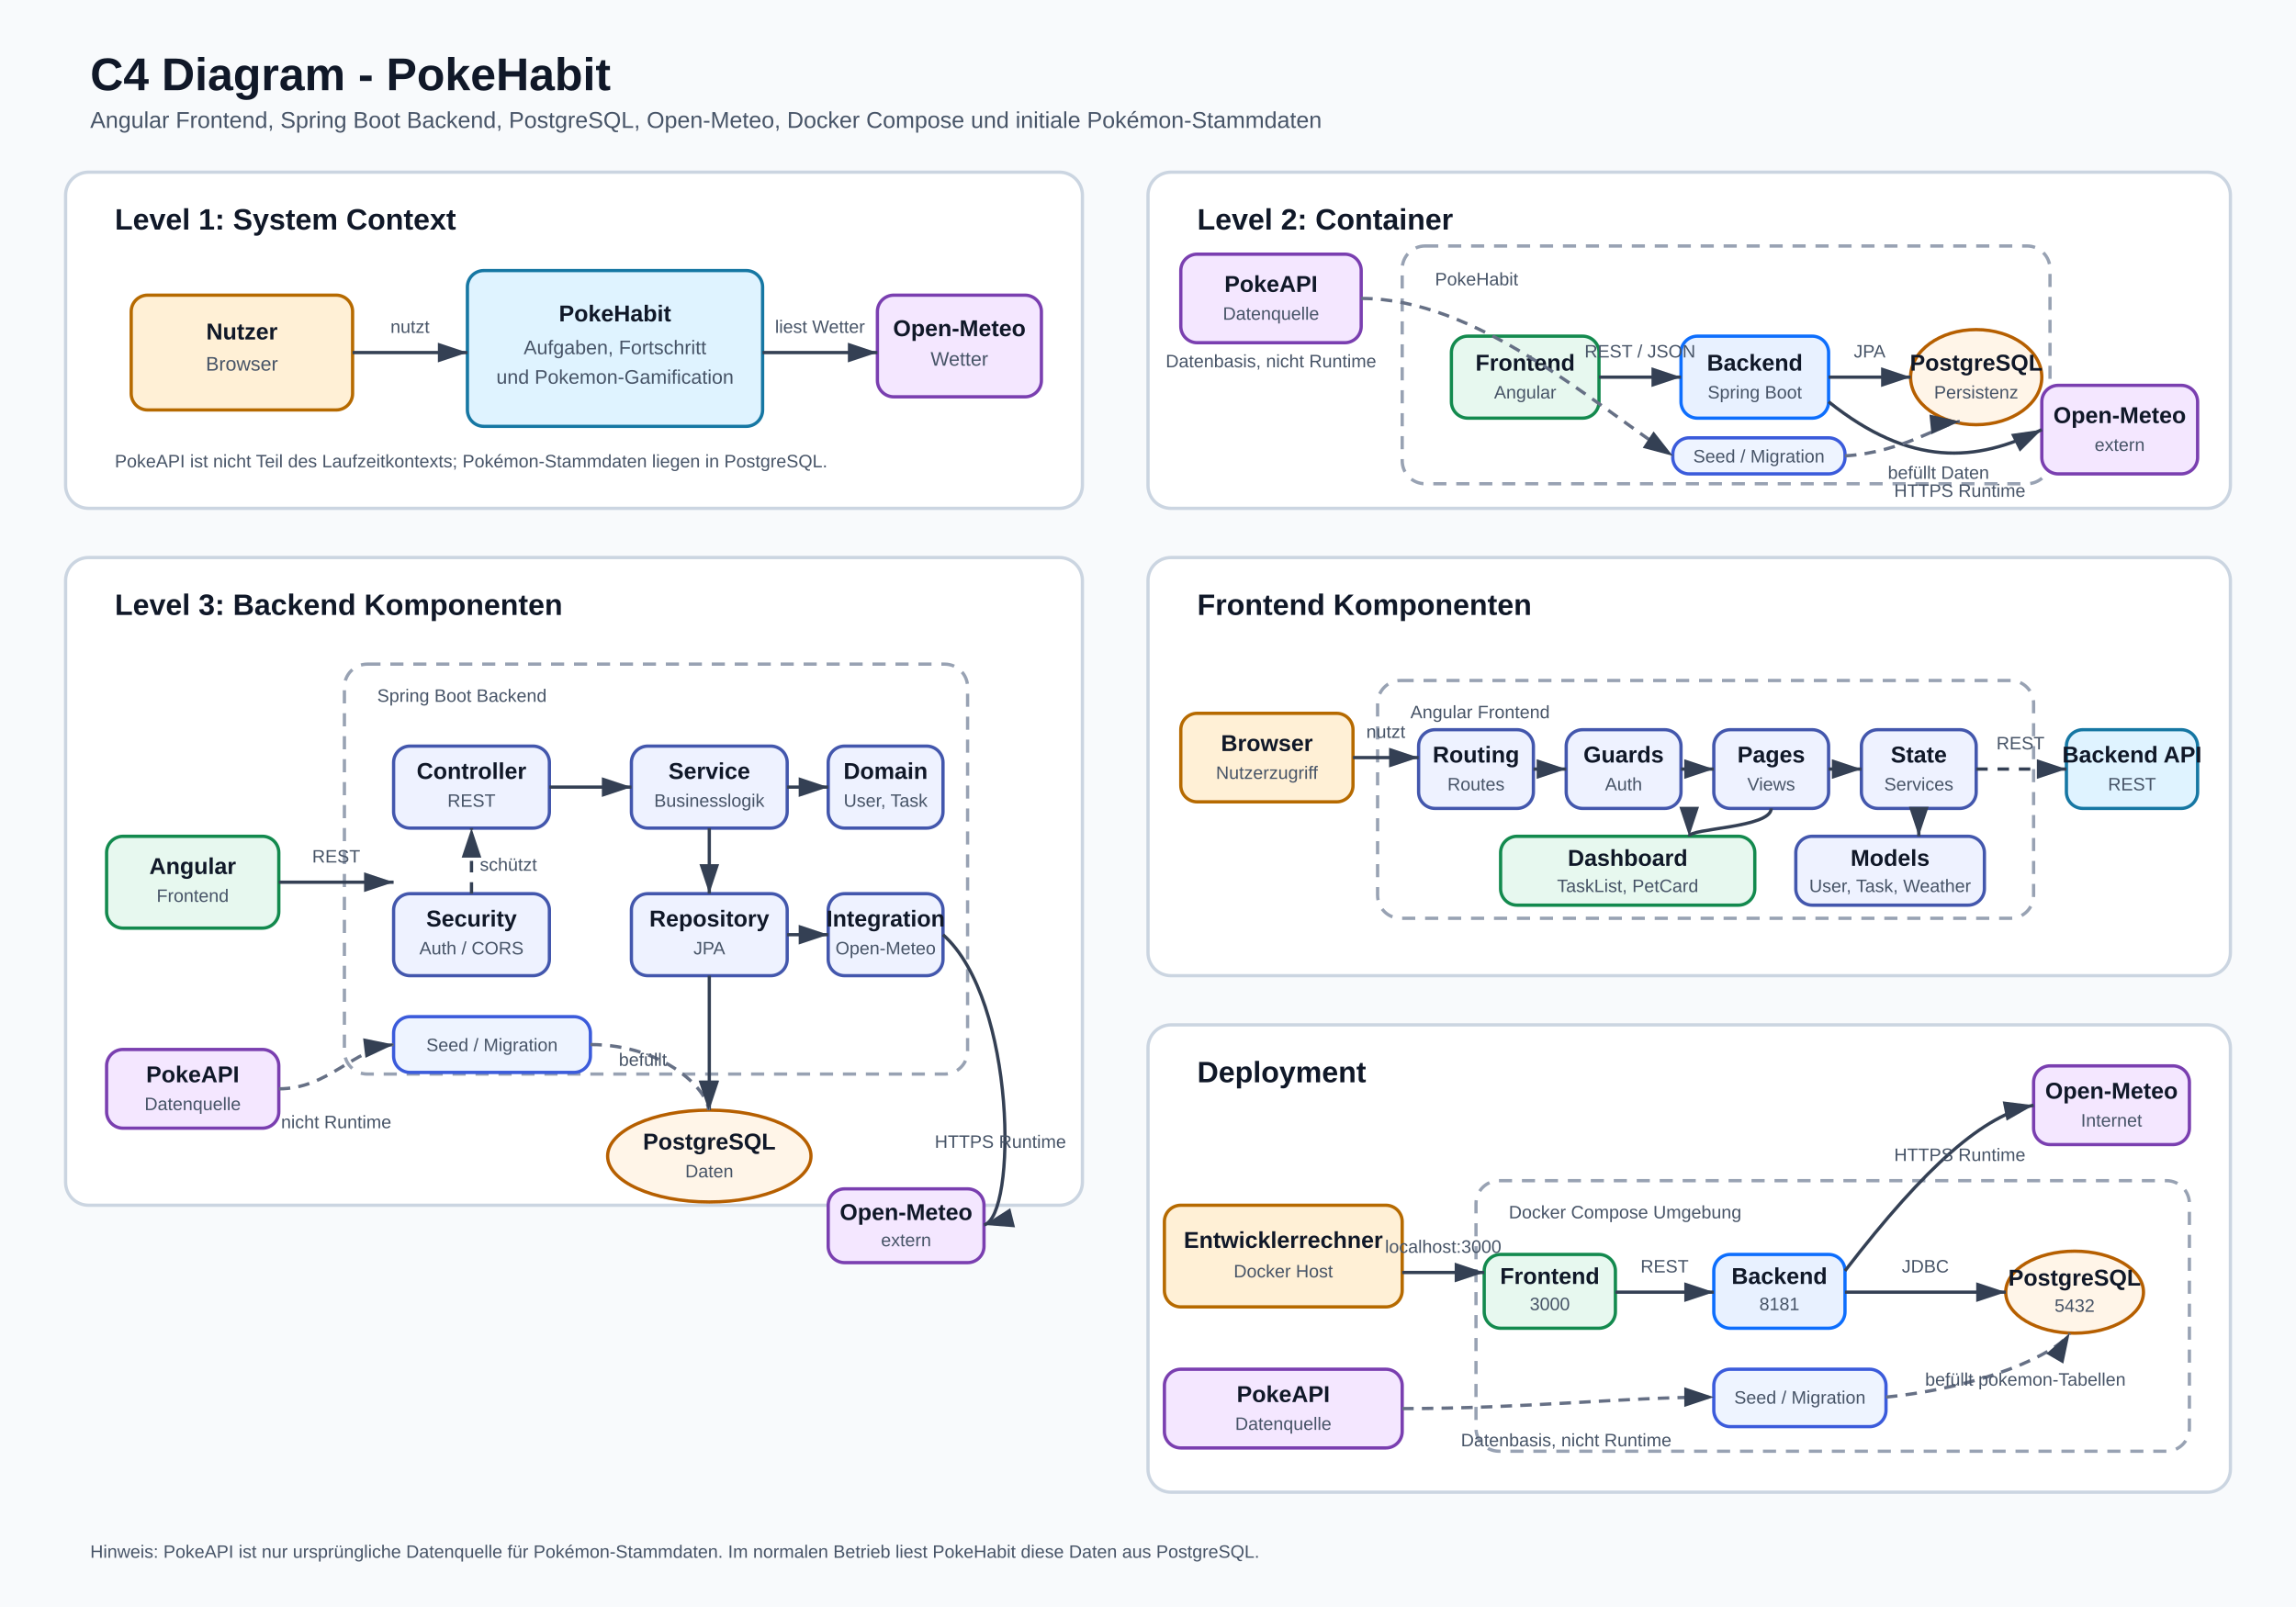
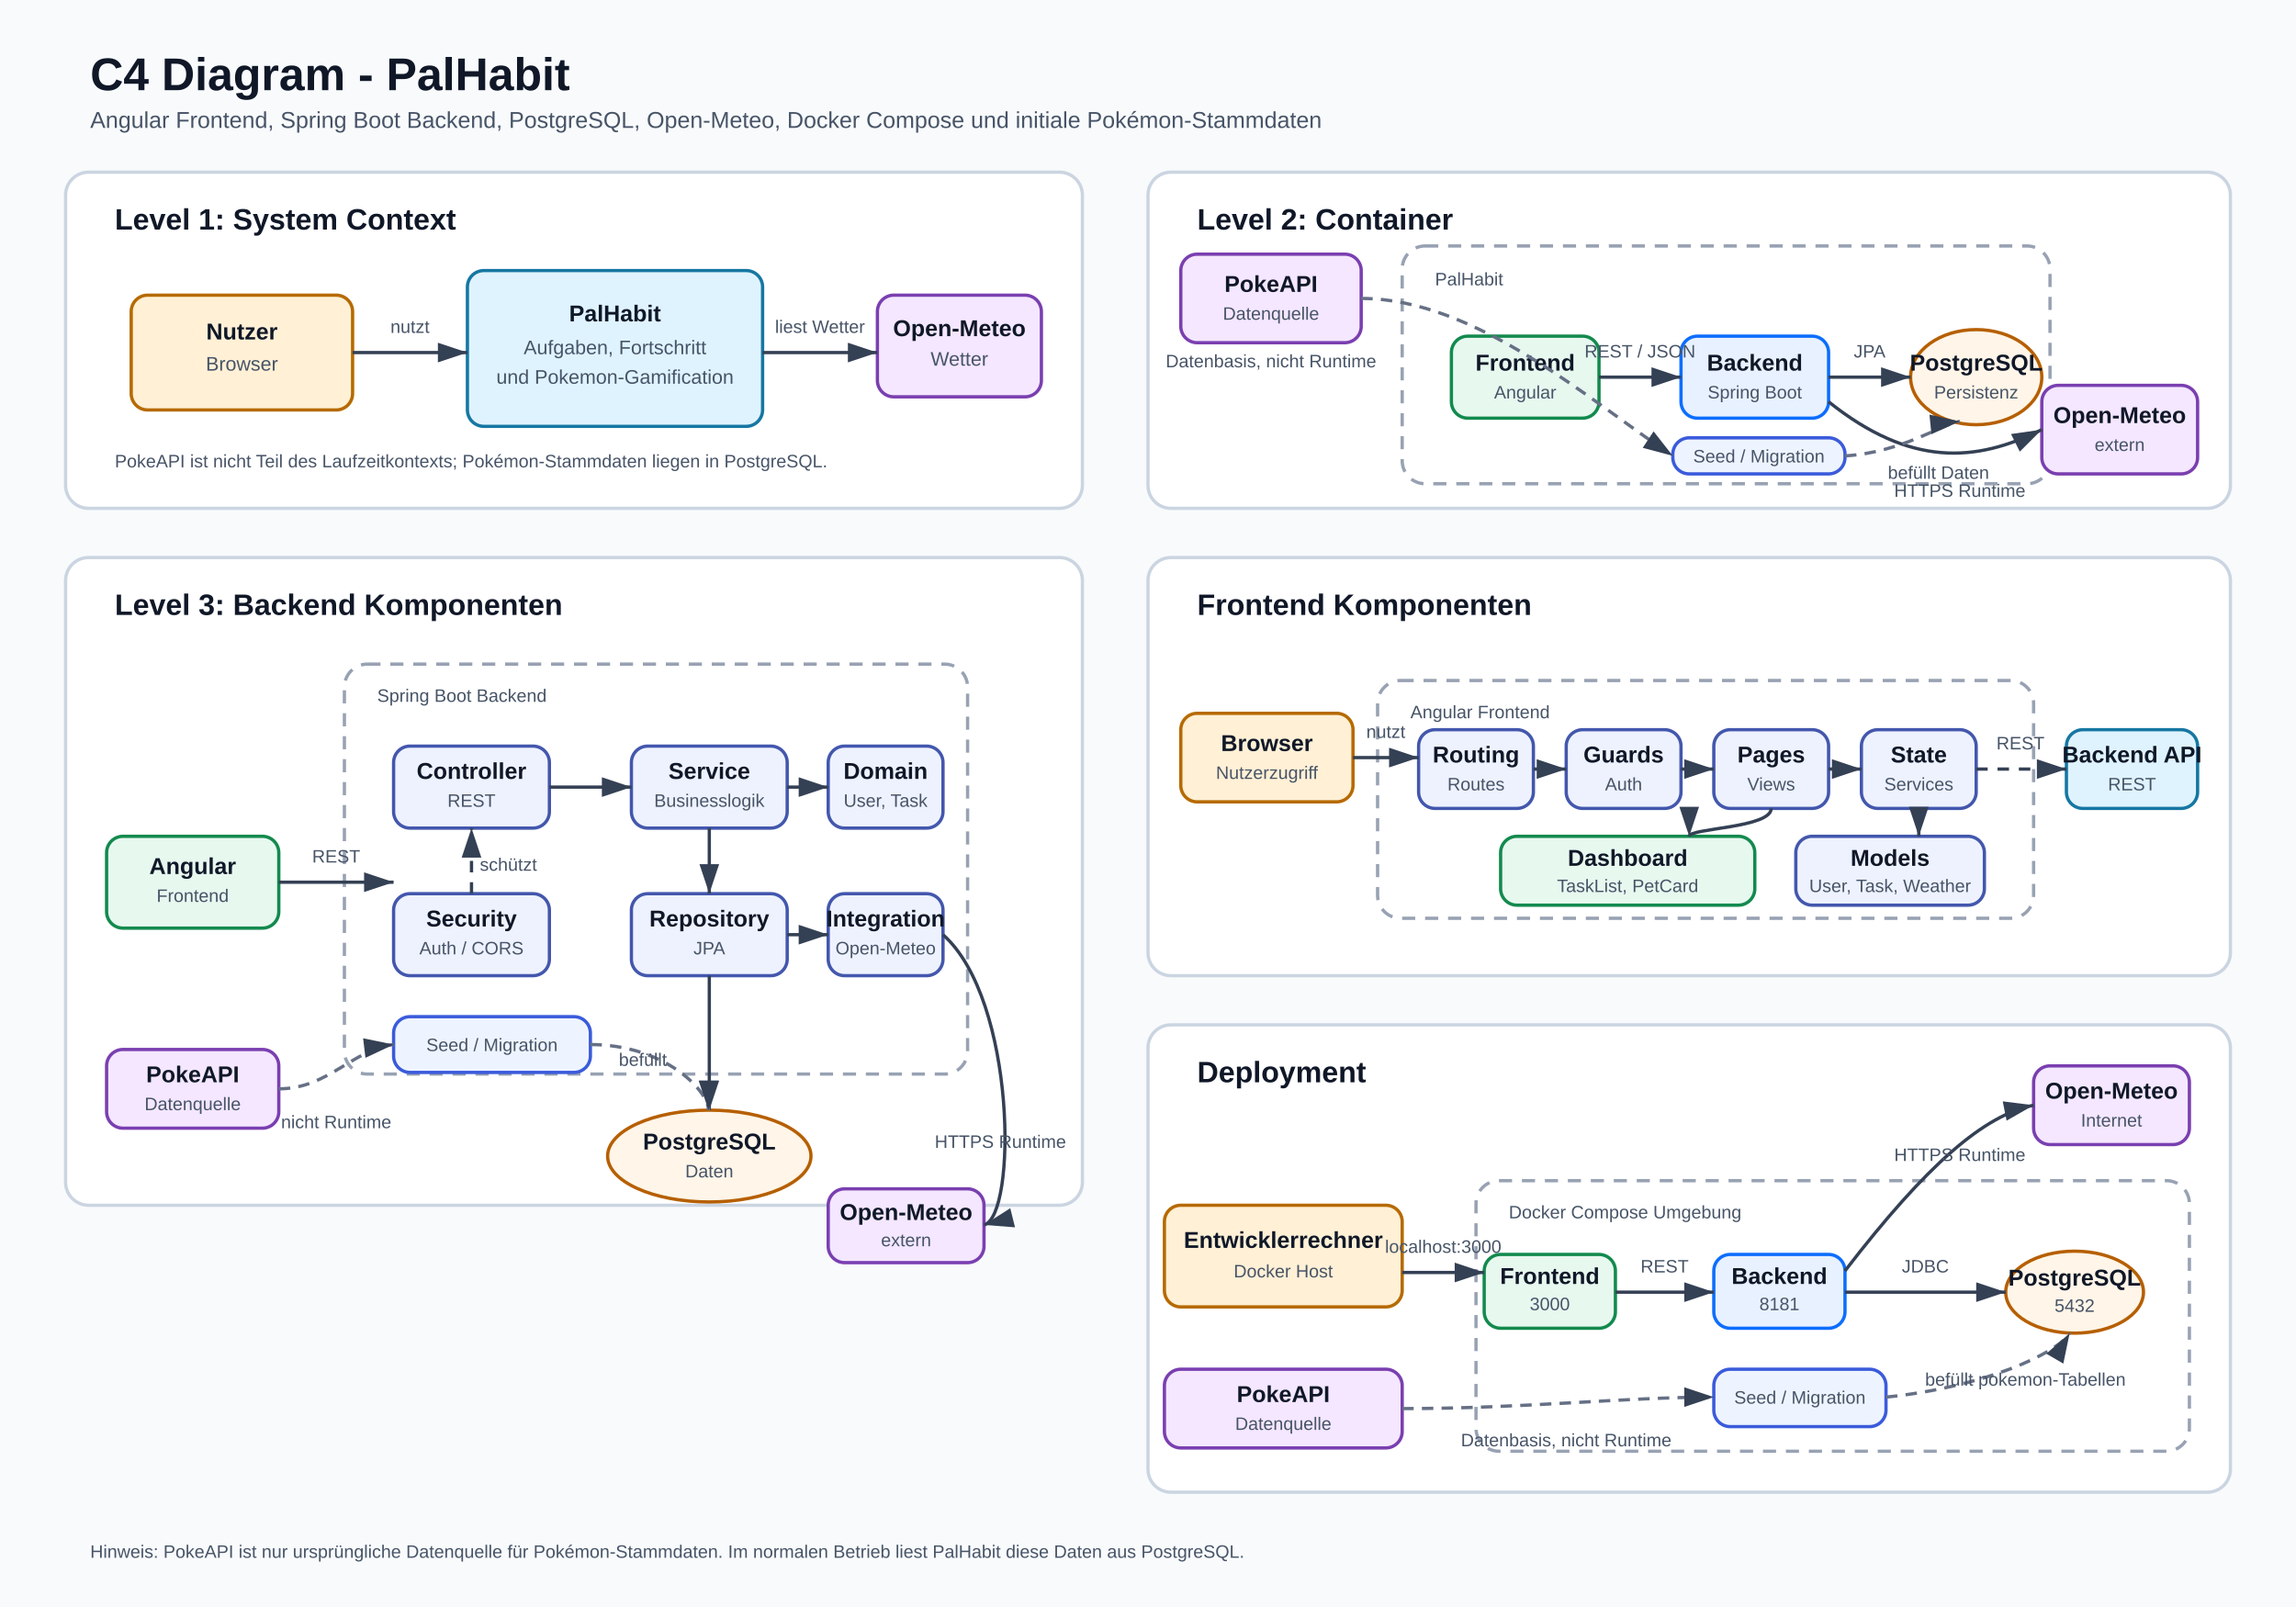
<svg xmlns="http://www.w3.org/2000/svg" width="1400" height="980" viewBox="0 0 1400 980" role="img" aria-labelledby="title desc">
  <defs>
    <marker id="arrow" markerWidth="10" markerHeight="10" refX="9" refY="3" orient="auto" markerUnits="strokeWidth">
      <path d="M0,0 L0,6 L9,3 z" fill="#344054" />
    </marker>
    <style>
            .bg{fill:#f8fafc}
            .panel{fill:#ffffff;stroke:#cbd5e1;stroke-width:2;rx:14}
            .group{fill:#ffffff;stroke:#98a2b3;stroke-width:2;stroke-dasharray:8 6;rx:14}
            .person{fill:#fff0d6;stroke:#b66a00;stroke-width:2;rx:10}
            .system{fill:#dff3ff;stroke:#1677a3;stroke-width:2;rx:10}
            .frontend{fill:#e7f8ef;stroke:#138a4e;stroke-width:2;rx:10}
            .backend{fill:#e8f1ff;stroke:#0d6efd;stroke-width:2;rx:10}
            .component{fill:#eef2ff;stroke:#4357ad;stroke-width:2;rx:10}
            .external{fill:#f4e7ff;stroke:#7a3fb0;stroke-width:2;rx:10}
            .seed{fill:#eef4ff;stroke:#3b5bdb;stroke-width:2;rx:10}
            .db{fill:#fff5e8;stroke:#b65f00;stroke-width:2}
            .host{fill:#fff0d6;stroke:#b66a00;stroke-width:2;rx:10}
            .title{font:700 28px Arial,sans-serif;fill:#101828}
            .subtitle{font:14px Arial,sans-serif;fill:#475467}
            .panel-title{font:700 18px Arial,sans-serif;fill:#101828}
            .label{font:700 14px Arial,sans-serif;fill:#101828}
            .small{font:12px Arial,sans-serif;fill:#475467}
            .tiny{font:11px Arial,sans-serif;fill:#475467}
            .arrow{stroke:#344054;stroke-width:2;fill:none;marker-end:url(#arrow)}
            .dash{stroke-dasharray:7 6}
            .seedArrow{stroke:#667085;stroke-width:2;fill:none;stroke-dasharray:7 5;marker-end:url(#arrow)}
        </style>
  </defs>
  <rect class="bg" width="1400" height="980" />
-   <text x="55" y="55" class="title">C4 Diagram - PokeHabit</text>
+   <text x="55" y="55" class="title">C4 Diagram - PalHabit</text>
  <text x="55" y="78" class="subtitle">Angular Frontend, Spring Boot Backend, PostgreSQL, Open-Meteo, Docker Compose und initiale Pokémon-Stammdaten</text>
  <rect x="40" y="105" width="620" height="205" class="panel" />
  <text x="70" y="140" class="panel-title">Level 1: System Context</text>
  <rect x="80" y="180" width="135" height="70" class="person" />
  <text x="147.5" y="207" text-anchor="middle" class="label">Nutzer</text>
  <text x="147.5" y="226" text-anchor="middle" class="small">Browser</text>
  <rect x="285" y="165" width="180" height="95" class="system" />
-   <text x="375" y="196" text-anchor="middle" class="label">PokeHabit</text>
+   <text x="375" y="196" text-anchor="middle" class="label">PalHabit</text>
  <text x="375" y="216" text-anchor="middle" class="small">Aufgaben, Fortschritt</text>
  <text x="375" y="234" text-anchor="middle" class="small">und Pokemon-Gamification</text>
  <rect x="535" y="180" width="100" height="62" class="external" />
  <text x="585" y="205" text-anchor="middle" class="label">Open-Meteo</text>
  <text x="585" y="223" text-anchor="middle" class="small">Wetter</text>
  <path d="M215 215 H285" class="arrow" />
  <text x="250" y="203" text-anchor="middle" class="tiny">nutzt</text>
  <path d="M465 215 H535" class="arrow" />
  <text x="500" y="203" text-anchor="middle" class="tiny">liest Wetter</text>
  <text x="70" y="285" class="tiny">PokeAPI ist nicht Teil des Laufzeitkontexts; Pokémon-Stammdaten liegen in PostgreSQL.</text>
  <rect x="700" y="105" width="660" height="205" class="panel" />
  <text x="730" y="140" class="panel-title">Level 2: Container</text>
  <rect x="720" y="155" width="110" height="54" class="external" />
  <text x="775" y="178" text-anchor="middle" class="label">PokeAPI</text>
  <text x="775" y="195" text-anchor="middle" class="tiny">Datenquelle</text>
  <text x="775" y="224" text-anchor="middle" class="tiny">Datenbasis, nicht Runtime</text>
  <rect x="855" y="150" width="395" height="145" class="group" />
-   <text x="875" y="174" class="tiny">PokeHabit</text>
+   <text x="875" y="174" class="tiny">PalHabit</text>
  <rect x="885" y="205" width="90" height="50" class="frontend" />
  <text x="930" y="226" text-anchor="middle" class="label">Frontend</text>
  <text x="930" y="243" text-anchor="middle" class="tiny">Angular</text>
  <rect x="1025" y="205" width="90" height="50" class="backend" />
  <text x="1070" y="226" text-anchor="middle" class="label">Backend</text>
  <text x="1070" y="243" text-anchor="middle" class="tiny">Spring Boot</text>
  <ellipse cx="1205" cy="230" rx="40" ry="29" class="db" />
  <text x="1205" y="226" text-anchor="middle" class="label">PostgreSQL</text>
  <text x="1205" y="243" text-anchor="middle" class="tiny">Persistenz</text>
  <rect x="1020" y="267" width="105" height="22" class="seed" />
  <text x="1072.5" y="282" text-anchor="middle" class="tiny">Seed / Migration</text>
  <rect x="1245" y="235" width="95" height="54" class="external" />
  <text x="1292.5" y="258" text-anchor="middle" class="label">Open-Meteo</text>
  <text x="1292.5" y="275" text-anchor="middle" class="tiny">extern</text>
  <path d="M975 230 H1025" class="arrow" />
  <text x="1000" y="218" text-anchor="middle" class="tiny">REST / JSON</text>
  <path d="M1115 230 H1165" class="arrow" />
  <text x="1140" y="218" text-anchor="middle" class="tiny">JPA</text>
  <path d="M1115 245 C1165 285,1205 282,1245 262" class="arrow" />
  <text x="1195" y="303" text-anchor="middle" class="tiny">HTTPS Runtime</text>
  <path d="M830 182 C900 182,970 245,1020 278" class="seedArrow" />
  <path d="M1125 278 C1160 276,1185 258,1195 257" class="seedArrow" />
  <text x="1182" y="292" text-anchor="middle" class="tiny">befüllt Daten</text>
  <rect x="40" y="340" width="620" height="395" class="panel" />
  <text x="70" y="375" class="panel-title">Level 3: Backend Komponenten</text>
  <rect x="65" y="510" width="105" height="56" class="frontend" />
  <text x="117.5" y="533" text-anchor="middle" class="label">Angular</text>
  <text x="117.5" y="550" text-anchor="middle" class="tiny">Frontend</text>
  <rect x="65" y="640" width="105" height="48" class="external" />
  <text x="117.5" y="660" text-anchor="middle" class="label">PokeAPI</text>
  <text x="117.5" y="677" text-anchor="middle" class="tiny">Datenquelle</text>
  <rect x="210" y="405" width="380" height="250" class="group" />
  <text x="230" y="428" class="tiny">Spring Boot Backend</text>
  <rect x="240" y="455" width="95" height="50" class="component" />
  <text x="287.5" y="475" text-anchor="middle" class="label">Controller</text>
  <text x="287.5" y="492" text-anchor="middle" class="tiny">REST</text>
  <rect x="385" y="455" width="95" height="50" class="component" />
  <text x="432.5" y="475" text-anchor="middle" class="label">Service</text>
  <text x="432.5" y="492" text-anchor="middle" class="tiny">Businesslogik</text>
  <rect x="505" y="455" width="70" height="50" class="component" />
  <text x="540" y="475" text-anchor="middle" class="label">Domain</text>
  <text x="540" y="492" text-anchor="middle" class="tiny">User, Task</text>
  <rect x="240" y="545" width="95" height="50" class="component" />
  <text x="287.5" y="565" text-anchor="middle" class="label">Security</text>
  <text x="287.5" y="582" text-anchor="middle" class="tiny">Auth / CORS</text>
  <rect x="385" y="545" width="95" height="50" class="component" />
  <text x="432.5" y="565" text-anchor="middle" class="label">Repository</text>
  <text x="432.5" y="582" text-anchor="middle" class="tiny">JPA</text>
  <rect x="505" y="545" width="70" height="50" class="component" />
  <text x="540" y="565" text-anchor="middle" class="label">Integration</text>
  <text x="540" y="582" text-anchor="middle" class="tiny">Open-Meteo</text>
  <rect x="240" y="620" width="120" height="34" class="seed" />
  <text x="300" y="641" text-anchor="middle" class="tiny">Seed / Migration</text>
  <ellipse cx="432.5" cy="705" rx="62" ry="28" class="db" />
  <text x="432.5" y="701" text-anchor="middle" class="label">PostgreSQL</text>
  <text x="432.5" y="718" text-anchor="middle" class="tiny">Daten</text>
  <rect x="505" y="725" width="95" height="45" class="external" />
  <text x="552.5" y="744" text-anchor="middle" class="label">Open-Meteo</text>
  <text x="552.5" y="760" text-anchor="middle" class="tiny">extern</text>
  <path d="M170 538 H240" class="arrow" />
  <text x="205" y="526" text-anchor="middle" class="tiny">REST</text>
  <path d="M335 480 H385" class="arrow" />
  <path d="M480 480 H505" class="arrow" />
  <path d="M287.5 545 V505" class="arrow dash" />
  <text x="310" y="531" text-anchor="middle" class="tiny">schützt</text>
  <path d="M432.5 505 V545" class="arrow" />
  <path d="M480 570 H505" class="arrow" />
  <path d="M432.5 595 V677" class="arrow" />
  <path d="M575 570 C620 610,620 742,600 747" class="arrow" />
  <text x="610" y="700" text-anchor="middle" class="tiny">HTTPS Runtime</text>
  <path d="M170 664 C200 664,215 640,240 637" class="seedArrow" />
  <text x="205" y="688" text-anchor="middle" class="tiny">nicht Runtime</text>
  <path d="M360 637 C405 637,432 665,432 677" class="seedArrow" />
  <text x="392" y="650" text-anchor="middle" class="tiny">befüllt</text>
  <rect x="700" y="340" width="660" height="255" class="panel" />
  <text x="730" y="375" class="panel-title">Frontend Komponenten</text>
  <rect x="720" y="435" width="105" height="54" class="person" />
  <text x="772.5" y="458" text-anchor="middle" class="label">Browser</text>
  <text x="772.5" y="475" text-anchor="middle" class="tiny">Nutzerzugriff</text>
  <rect x="840" y="415" width="400" height="145" class="group" />
  <text x="860" y="438" class="tiny">Angular Frontend</text>
  <rect x="865" y="445" width="70" height="48" class="component" />
  <text x="900" y="465" text-anchor="middle" class="label">Routing</text>
  <text x="900" y="482" text-anchor="middle" class="tiny">Routes</text>
  <rect x="955" y="445" width="70" height="48" class="component" />
  <text x="990" y="465" text-anchor="middle" class="label">Guards</text>
  <text x="990" y="482" text-anchor="middle" class="tiny">Auth</text>
  <rect x="1045" y="445" width="70" height="48" class="component" />
  <text x="1080" y="465" text-anchor="middle" class="label">Pages</text>
  <text x="1080" y="482" text-anchor="middle" class="tiny">Views</text>
  <rect x="1135" y="445" width="70" height="48" class="component" />
  <text x="1170" y="465" text-anchor="middle" class="label">State</text>
  <text x="1170" y="482" text-anchor="middle" class="tiny">Services</text>
  <rect x="915" y="510" width="155" height="42" class="frontend" />
  <text x="992.5" y="528" text-anchor="middle" class="label">Dashboard</text>
  <text x="992.5" y="544" text-anchor="middle" class="tiny">TaskList, PetCard</text>
  <rect x="1095" y="510" width="115" height="42" class="component" />
  <text x="1152.5" y="528" text-anchor="middle" class="label">Models</text>
  <text x="1152.5" y="544" text-anchor="middle" class="tiny">User, Task, Weather</text>
  <rect x="1260" y="445" width="80" height="48" class="system" />
  <text x="1300" y="465" text-anchor="middle" class="label">Backend API</text>
  <text x="1300" y="482" text-anchor="middle" class="tiny">REST</text>
  <path d="M825 462 H865" class="arrow" />
  <text x="845" y="450" text-anchor="middle" class="tiny">nutzt</text>
  <path d="M935 469 H955" class="arrow" />
  <path d="M1025 469 H1045" class="arrow" />
  <path d="M1115 469 H1135" class="arrow" />
  <path d="M1080 493 C1080 505,1030 505,1030 510" class="arrow" />
  <path d="M1170 493 V510" class="arrow" />
  <path d="M1205 469 H1260" class="arrow dash" />
  <text x="1232" y="457" text-anchor="middle" class="tiny">REST</text>
  <rect x="700" y="625" width="660" height="285" class="panel" />
  <text x="730" y="660" class="panel-title">Deployment</text>
  <rect x="710" y="735" width="145" height="62" class="host" />
  <text x="782.5" y="761" text-anchor="middle" class="label">Entwicklerrechner</text>
  <text x="782.5" y="779" text-anchor="middle" class="tiny">Docker Host</text>
  <rect x="710" y="835" width="145" height="48" class="external" />
  <text x="782.5" y="855" text-anchor="middle" class="label">PokeAPI</text>
  <text x="782.5" y="872" text-anchor="middle" class="tiny">Datenquelle</text>
  <rect x="1240" y="650" width="95" height="48" class="external" />
  <text x="1287.5" y="670" text-anchor="middle" class="label">Open-Meteo</text>
  <text x="1287.5" y="687" text-anchor="middle" class="tiny">Internet</text>
  <rect x="900" y="720" width="435" height="165" class="group" />
  <text x="920" y="743" class="tiny">Docker Compose Umgebung</text>
  <rect x="905" y="765" width="80" height="45" class="frontend" />
  <text x="945" y="783" text-anchor="middle" class="label">Frontend</text>
  <text x="945" y="799" text-anchor="middle" class="tiny">3000</text>
  <rect x="1045" y="765" width="80" height="45" class="backend" />
  <text x="1085" y="783" text-anchor="middle" class="label">Backend</text>
  <text x="1085" y="799" text-anchor="middle" class="tiny">8181</text>
  <ellipse cx="1265" cy="788" rx="42" ry="25" class="db" />
  <text x="1265" y="784" text-anchor="middle" class="label">PostgreSQL</text>
  <text x="1265" y="800" text-anchor="middle" class="tiny">5432</text>
  <rect x="1045" y="835" width="105" height="35" class="seed" />
  <text x="1097.5" y="856" text-anchor="middle" class="tiny">Seed / Migration</text>
  <path d="M855 776 H905" class="arrow" />
  <text x="880" y="764" text-anchor="middle" class="tiny">localhost:3000</text>
  <path d="M985 788 H1045" class="arrow" />
  <text x="1015" y="776" text-anchor="middle" class="tiny">REST</text>
  <path d="M1125 788 H1223" class="arrow" />
  <text x="1174" y="776" text-anchor="middle" class="tiny">JDBC</text>
  <path d="M1125 775 C1175 710,1210 680,1240 674" class="arrow" />
  <text x="1195" y="708" text-anchor="middle" class="tiny">HTTPS Runtime</text>
  <path d="M855 859 C930 859,990 852,1045 852" class="seedArrow" />
  <text x="955" y="882" text-anchor="middle" class="tiny">Datenbasis, nicht Runtime</text>
  <path d="M1150 852 C1210 846,1255 825,1262 813" class="seedArrow" />
  <text x="1235" y="845" text-anchor="middle" class="tiny">befüllt pokemon-Tabellen</text>
-   <text x="55" y="950" class="tiny">Hinweis: PokeAPI ist nur ursprüngliche Datenquelle für Pokémon-Stammdaten. Im normalen Betrieb liest PokeHabit diese Daten aus PostgreSQL.</text>
+   <text x="55" y="950" class="tiny">Hinweis: PokeAPI ist nur ursprüngliche Datenquelle für Pokémon-Stammdaten. Im normalen Betrieb liest PalHabit diese Daten aus PostgreSQL.</text>
    ```

</svg>
